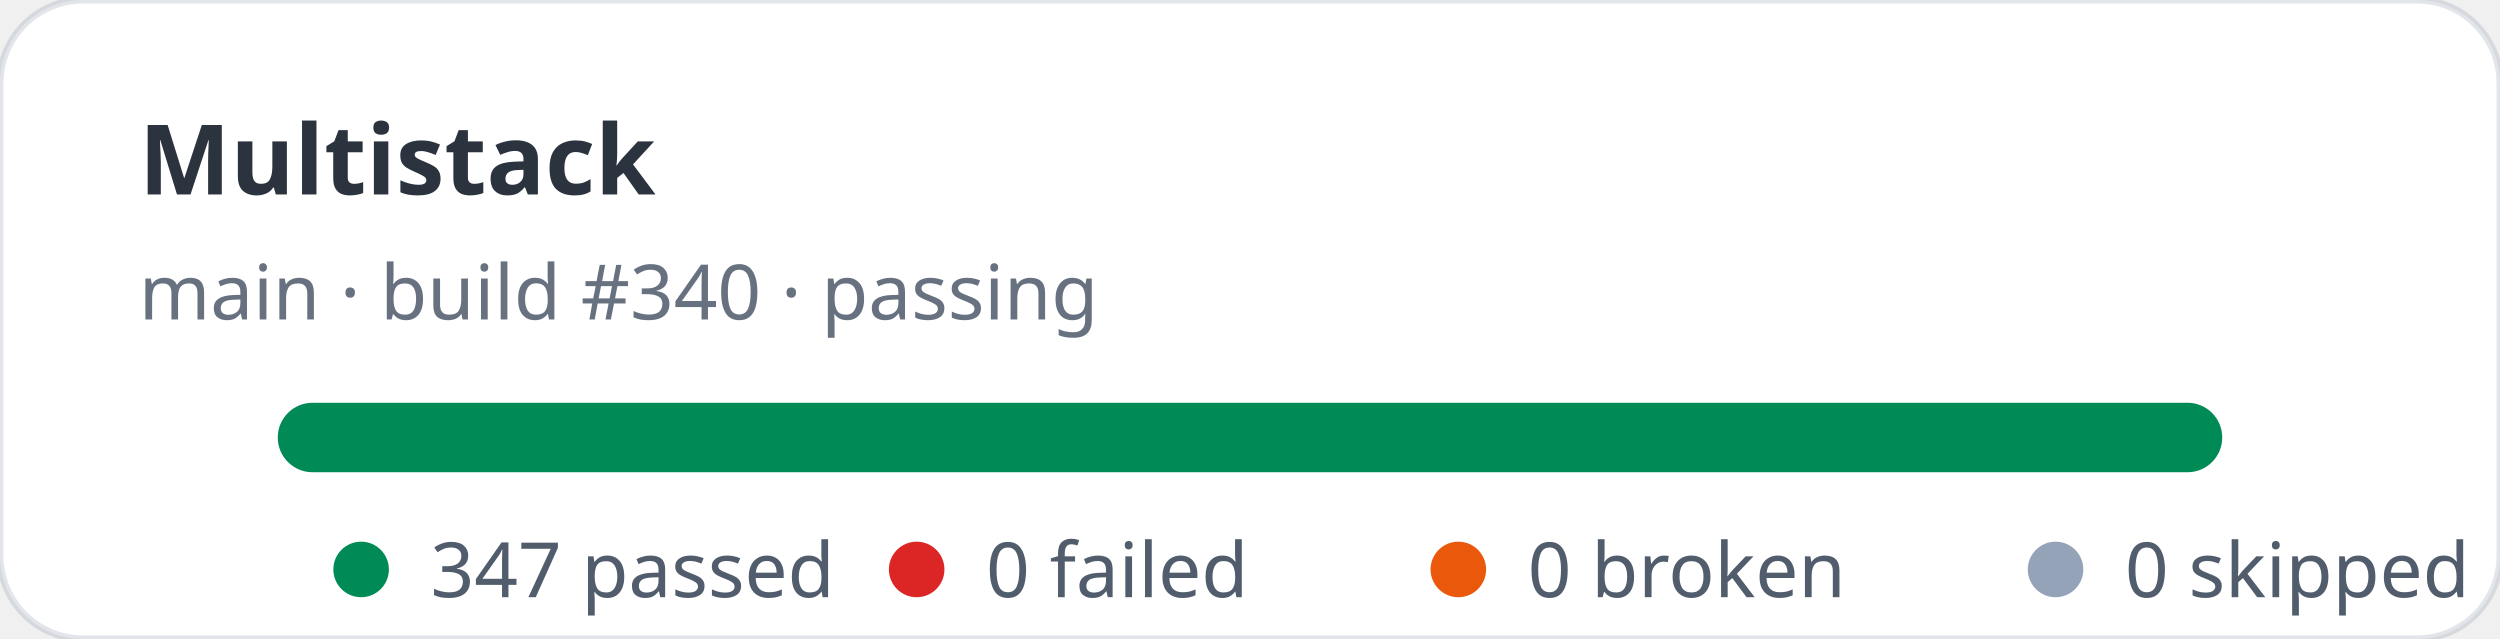
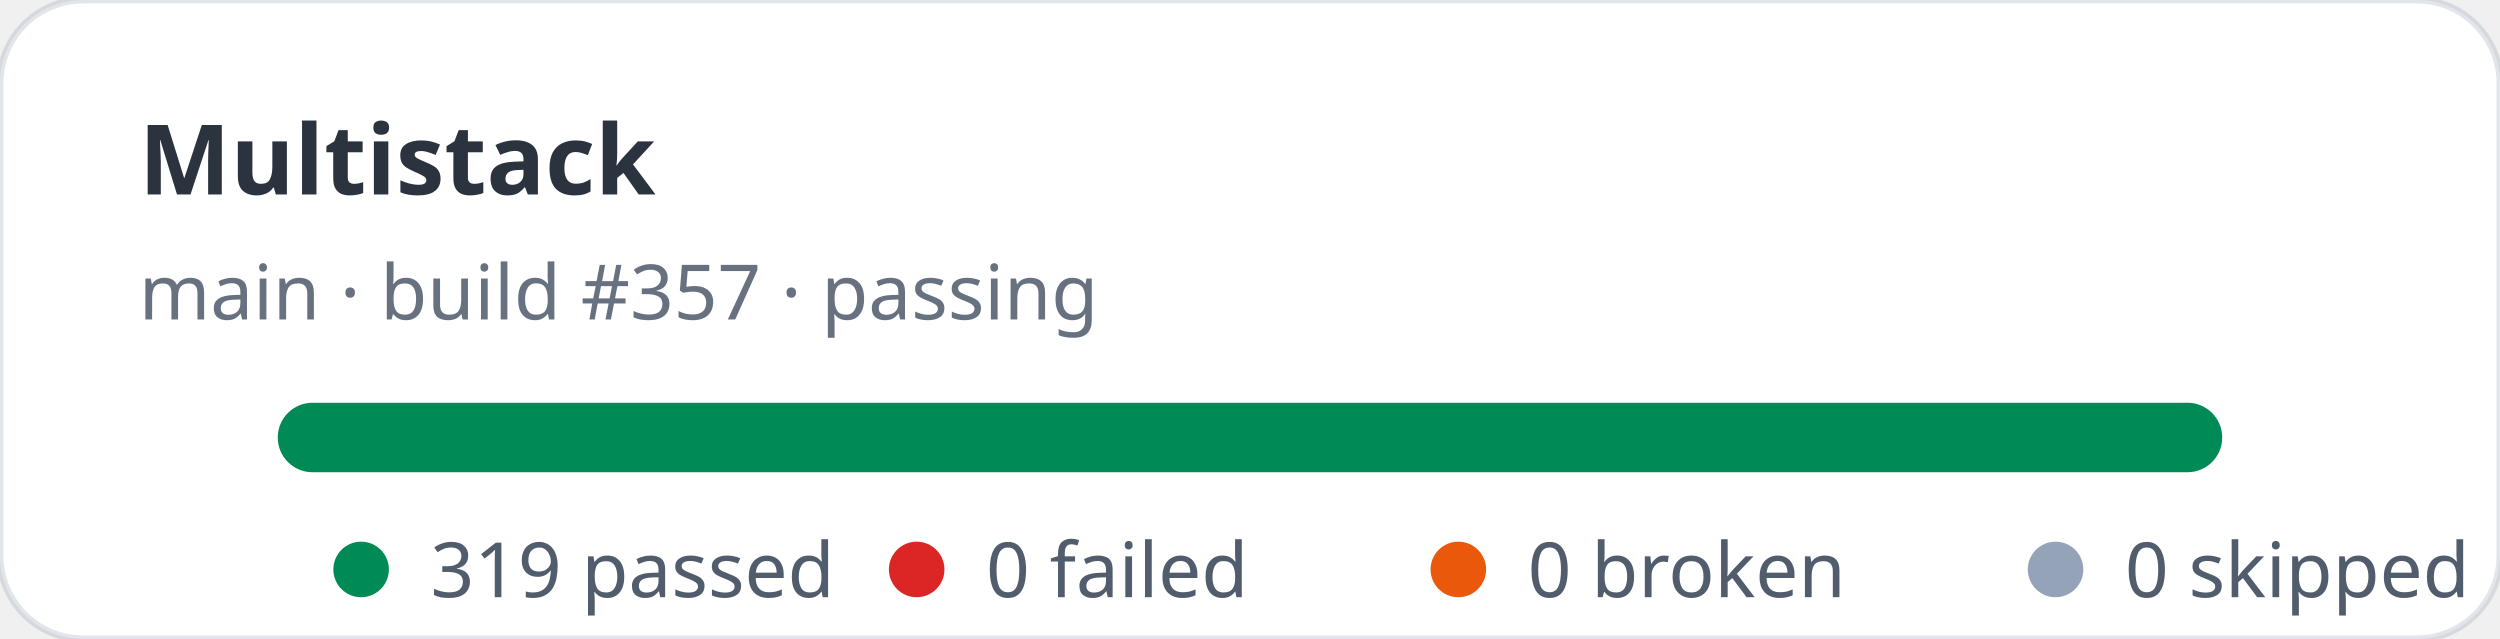
- <svg xmlns="http://www.w3.org/2000/svg" width="360" height="92" viewBox="0 0 360 92" role="img" aria-label="Multistack stats: 347 passed, 0 failed">
+ <svg xmlns="http://www.w3.org/2000/svg" width="360" height="92" viewBox="0 0 360 92" role="img" aria-label="Multistack stats: 319 passed, 0 failed">
  <rect width="360" height="92" rx="12" fill="#ffffff" stroke="rgba(11,48,86,0.12)" />
  <text x="20" y="28" fill="rgba(1,10,24,0.83)" font-family="ui-sans-serif,system-ui,sans-serif" font-size="14" font-weight="700">Multistack</text>
-   <text x="20" y="46" fill="rgba(2,19,44,0.6)" font-family="ui-sans-serif,system-ui,sans-serif" font-size="11">main · build #340 · passing</text>
+   <text x="20" y="46" fill="rgba(2,19,44,0.6)" font-family="ui-sans-serif,system-ui,sans-serif" font-size="11">main · build #357 · passing</text>
  <rect x="40" y="58" width="280" height="10" rx="5" fill="#e2e8f0" />
  <rect x="40" y="58" width="280" height="10" rx="5" fill="#008a56" />
  <g font-family="ui-sans-serif,system-ui,sans-serif" font-size="11" fill="rgba(1,18,40,0.68)">
    <circle cx="52" cy="82" r="4" fill="#008a56" />
-     <text x="62" y="86">347 passed</text>
+     <text x="62" y="86">319 passed</text>
    <circle cx="132" cy="82" r="4" fill="#dc2626" />
    <text x="142" y="86">0 failed</text>
    <circle cx="210" cy="82" r="4" fill="#ea580c" />
    <text x="220" y="86">0 broken</text>
    <circle cx="296" cy="82" r="4" fill="#94a3b8" />
    <text x="306" y="86">0 skipped</text>
  </g>
</svg>
